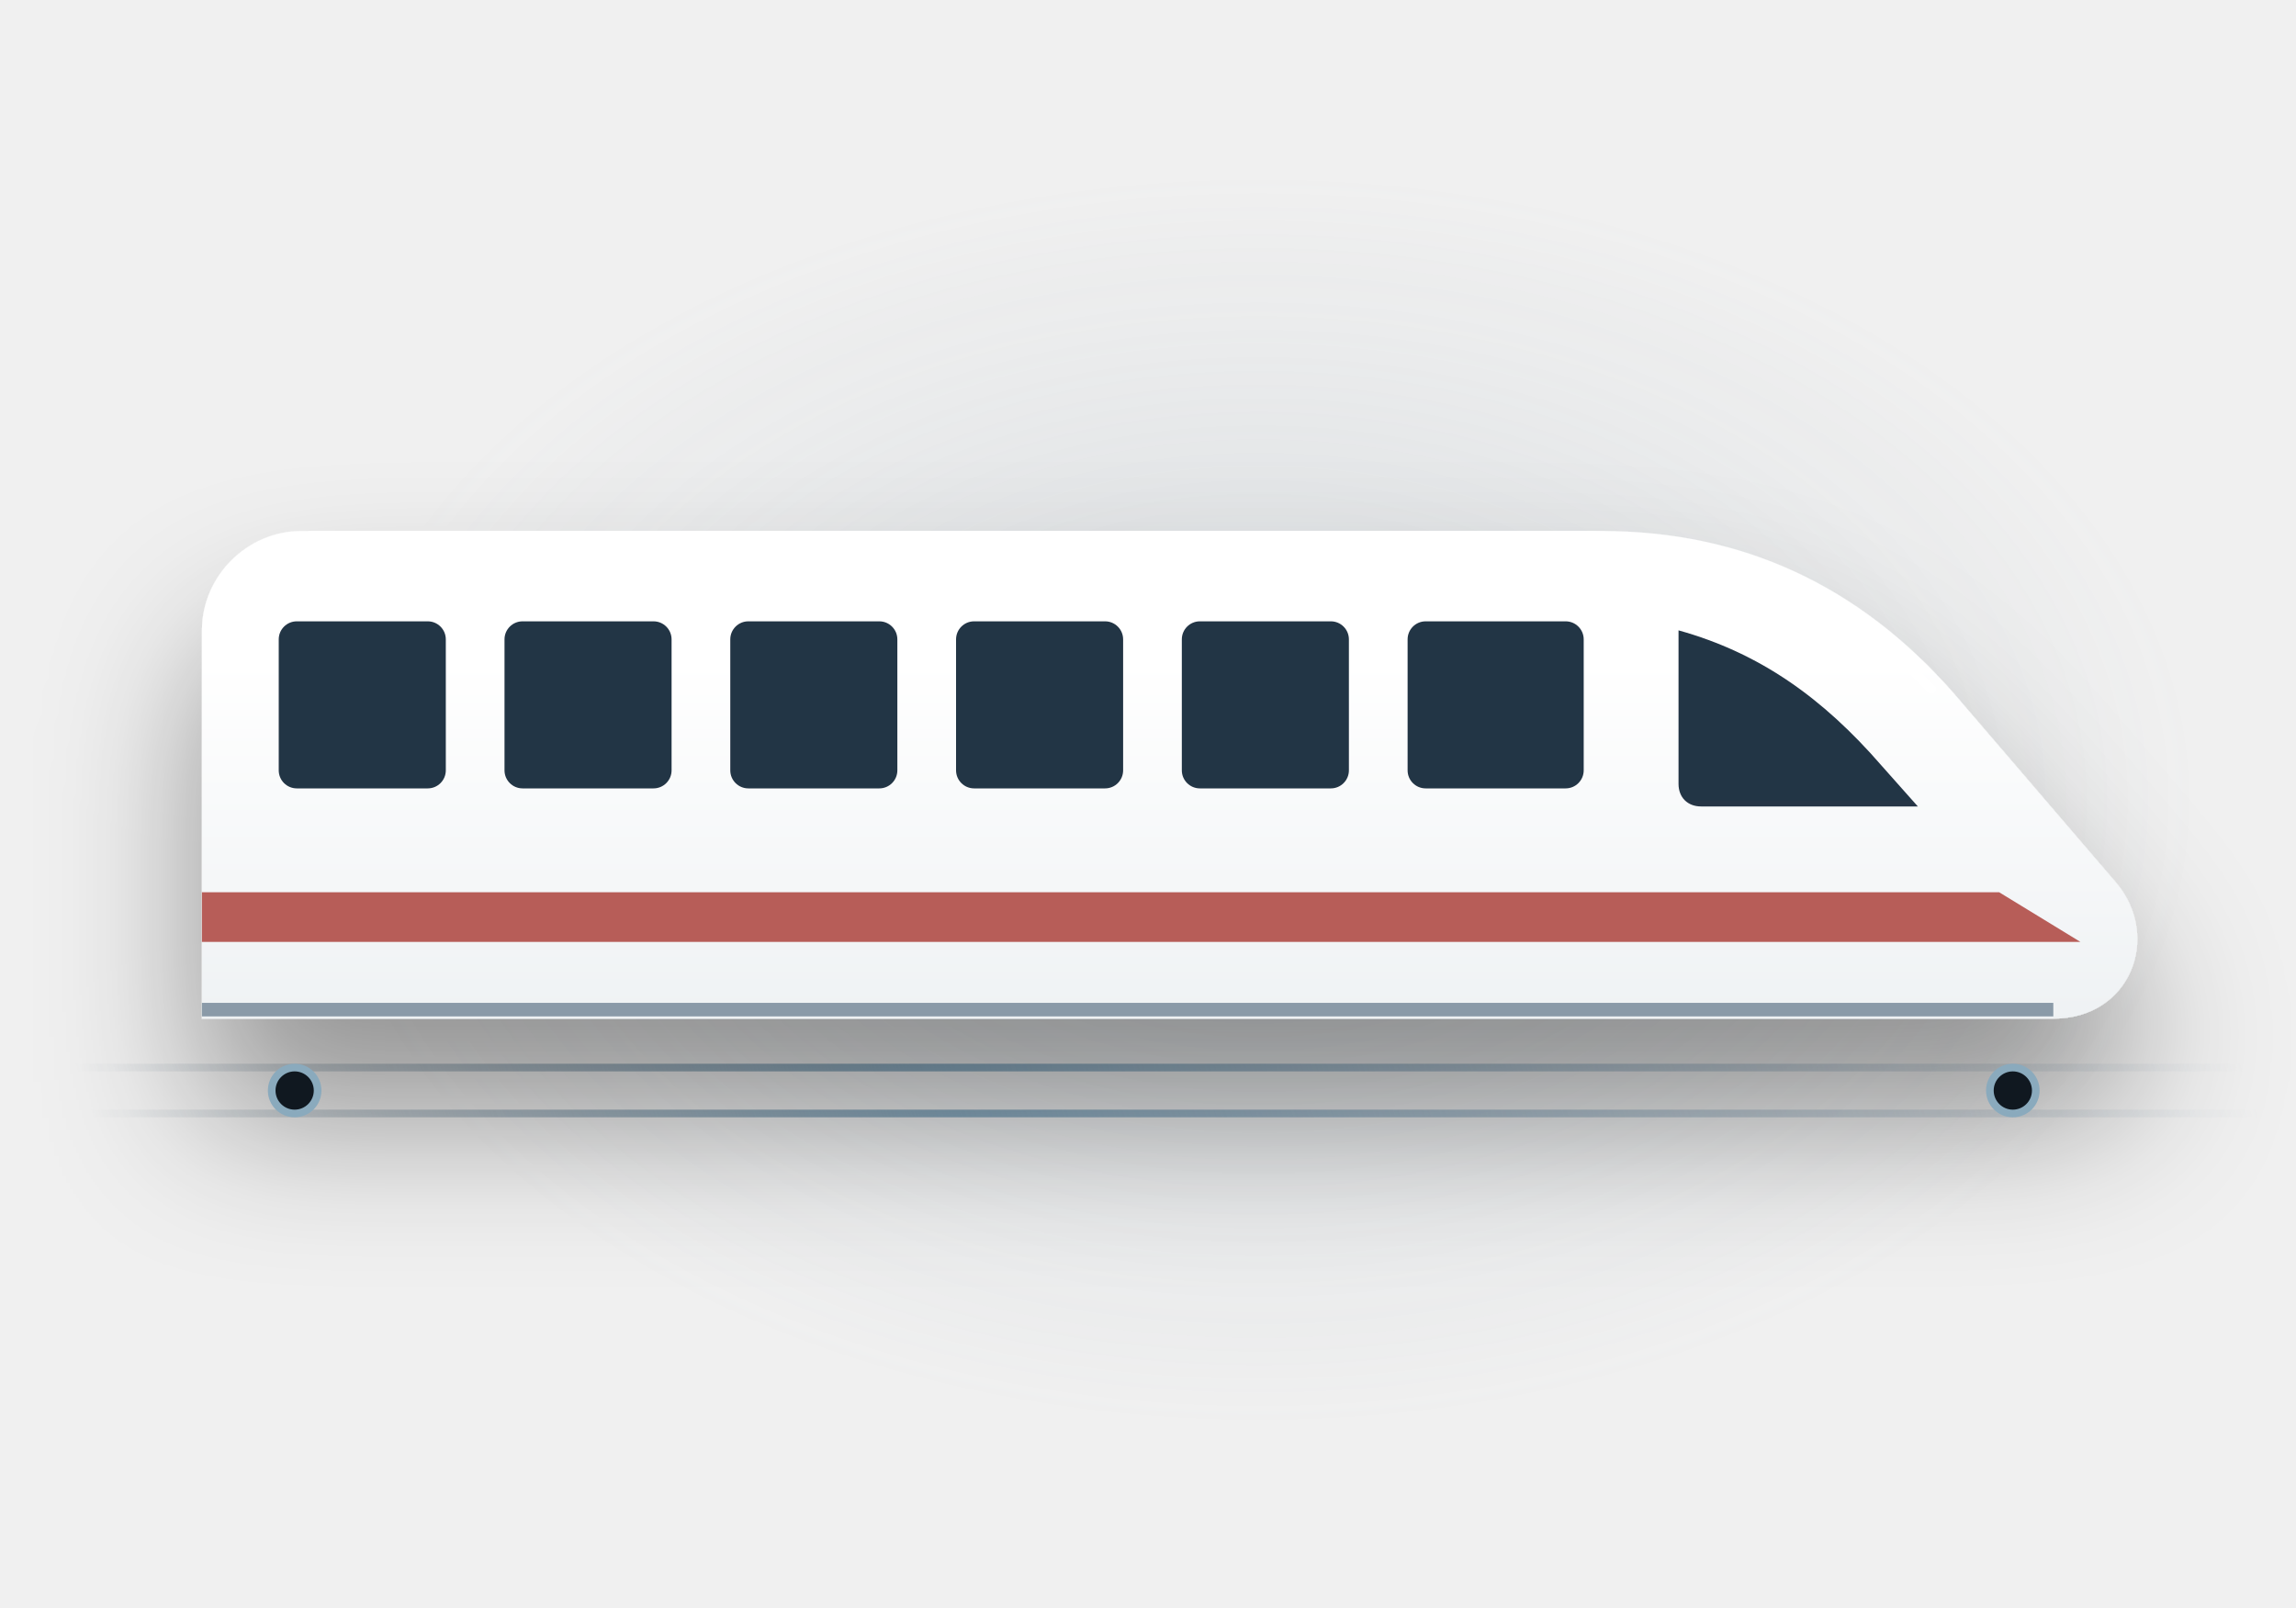
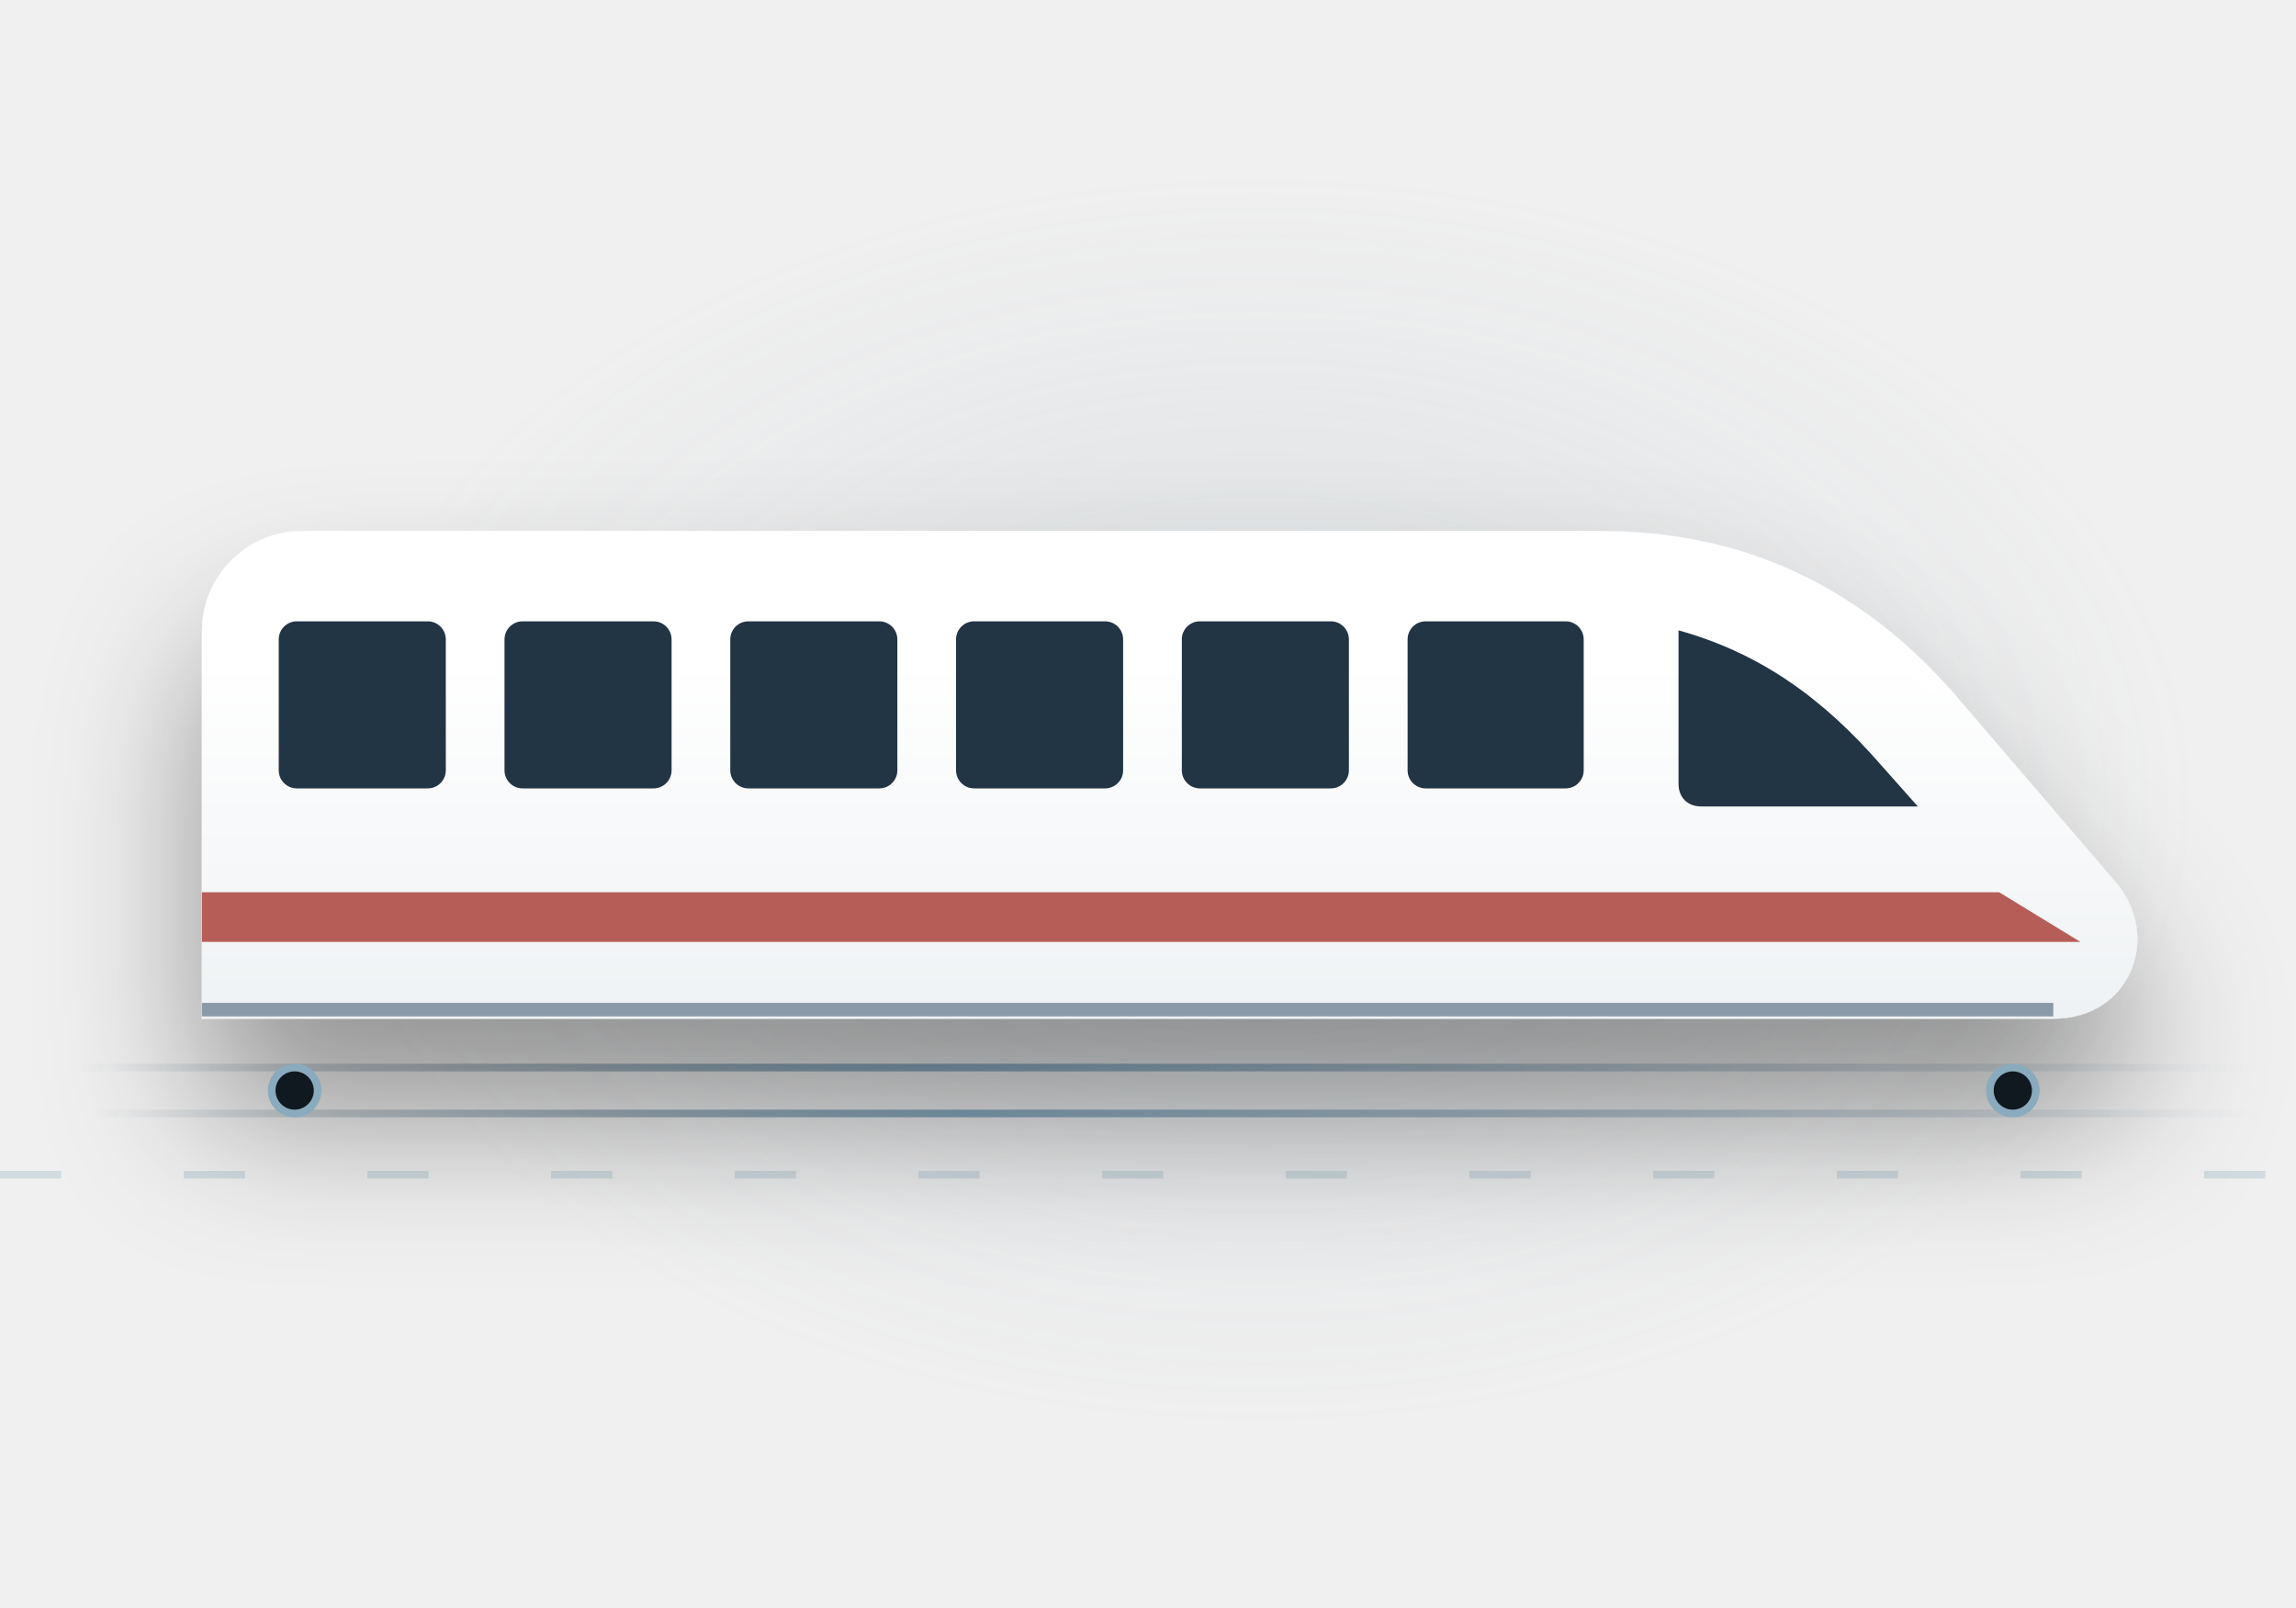
<svg xmlns="http://www.w3.org/2000/svg" width="600" height="420" viewBox="0 0 600 420" fill="none">
  <defs>
    <linearGradient id="body" x1="240" y1="100" x2="240" y2="255" gradientUnits="userSpaceOnUse">
      <stop stop-color="#fff" />
      <stop offset=".5" stop-color="#eff2f4" />
      <stop offset="1" stop-color="#b4bfc9" />
    </linearGradient>
    <linearGradient id="glass" x1="260" y1="130" x2="260" y2="210" gradientUnits="userSpaceOnUse">
      <stop stop-color="#243444" />
      <stop offset="1" stop-color="#60798c" />
    </linearGradient>
    <linearGradient id="track" x1="40" y1="340" x2="550" y2="170" gradientUnits="userSpaceOnUse">
      <stop stop-color="#536b7d" stop-opacity="0" />
      <stop offset=".4" stop-color="#88a8bd" />
      <stop offset="1" stop-color="#7793ab" stop-opacity="0" />
    </linearGradient>
    <radialGradient id="light">
      <stop stop-color="#71899b" stop-opacity=".18" />
      <stop offset="1" stop-color="#71899b" stop-opacity="0" />
    </radialGradient>
    <filter id="shadow" x="-40%" y="-50%" width="200%" height="250%">
      <feDropShadow dx="0" dy="22" stdDeviation="17" flood-color="#000" flood-opacity=".38" />
    </filter>
  </defs>
  <ellipse cx="329" cy="209" rx="245" ry="165" fill="url(#light)" />
  <path d="M-20 279H626M-20 291H626" stroke="url(#track)" stroke-width="2" />
+   <g class="art-rail-scenery" stroke="#8aaabd" stroke-width="2" opacity=".3">
+     <path d="M-48 307H672" stroke-dasharray="16 32" />
+   </g>
  <g transform="translate(28 55) scale(1.18)" filter="url(#shadow)">
    <path d="M21 93c0-12 10-22 22-22h288c31 0 57 12 78 36l36 42c10 12 3 30-14 30H21V93Z" fill="url(#body)" />
    <path d="M45 72h282c30 0 56 12 77 34" stroke="white" stroke-width="2" stroke-linecap="round" />
    <path d="M21 151h398l18 11H21Z" fill="#b75d59" />
    <path d="M42 91h29a4 4 0 0 1 4 4v29a4 4 0 0 1-4 4H42a4 4 0 0 1-4-4V95a4 4 0 0 1 4-4ZM92 91h29a4 4 0 0 1 4 4v29a4 4 0 0 1-4 4H92a4 4 0 0 1-4-4V95a4 4 0 0 1 4-4ZM142 91h29a4 4 0 0 1 4 4v29a4 4 0 0 1-4 4h-29a4 4 0 0 1-4-4V95a4 4 0 0 1 4-4ZM192 91h29a4 4 0 0 1 4 4v29a4 4 0 0 1-4 4h-29a4 4 0 0 1-4-4V95a4 4 0 0 1 4-4ZM242 91h29a4 4 0 0 1 4 4v29a4 4 0 0 1-4 4h-29a4 4 0 0 1-4-4V95a4 4 0 0 1 4-4ZM292 91h31a4 4 0 0 1 4 4v29a4 4 0 0 1-4 4h-31a4 4 0 0 1-4-4V95a4 4 0 0 1 4-4Z" fill="url(#glass)" />
    <path d="M348 93c18 5 32 15 45 30l8 9h-48c-3 0-5-2-5-5V93Z" fill="url(#glass)" />
    <path d="M21 177h410" stroke="#8a9aa8" stroke-width="3" />
  </g>
  <circle cx="77" cy="285" r="6" fill="#101820" stroke="#8aaabd" stroke-width="2" />
  <circle cx="526" cy="285" r="6" fill="#101820" stroke="#8aaabd" stroke-width="2" />
</svg>
